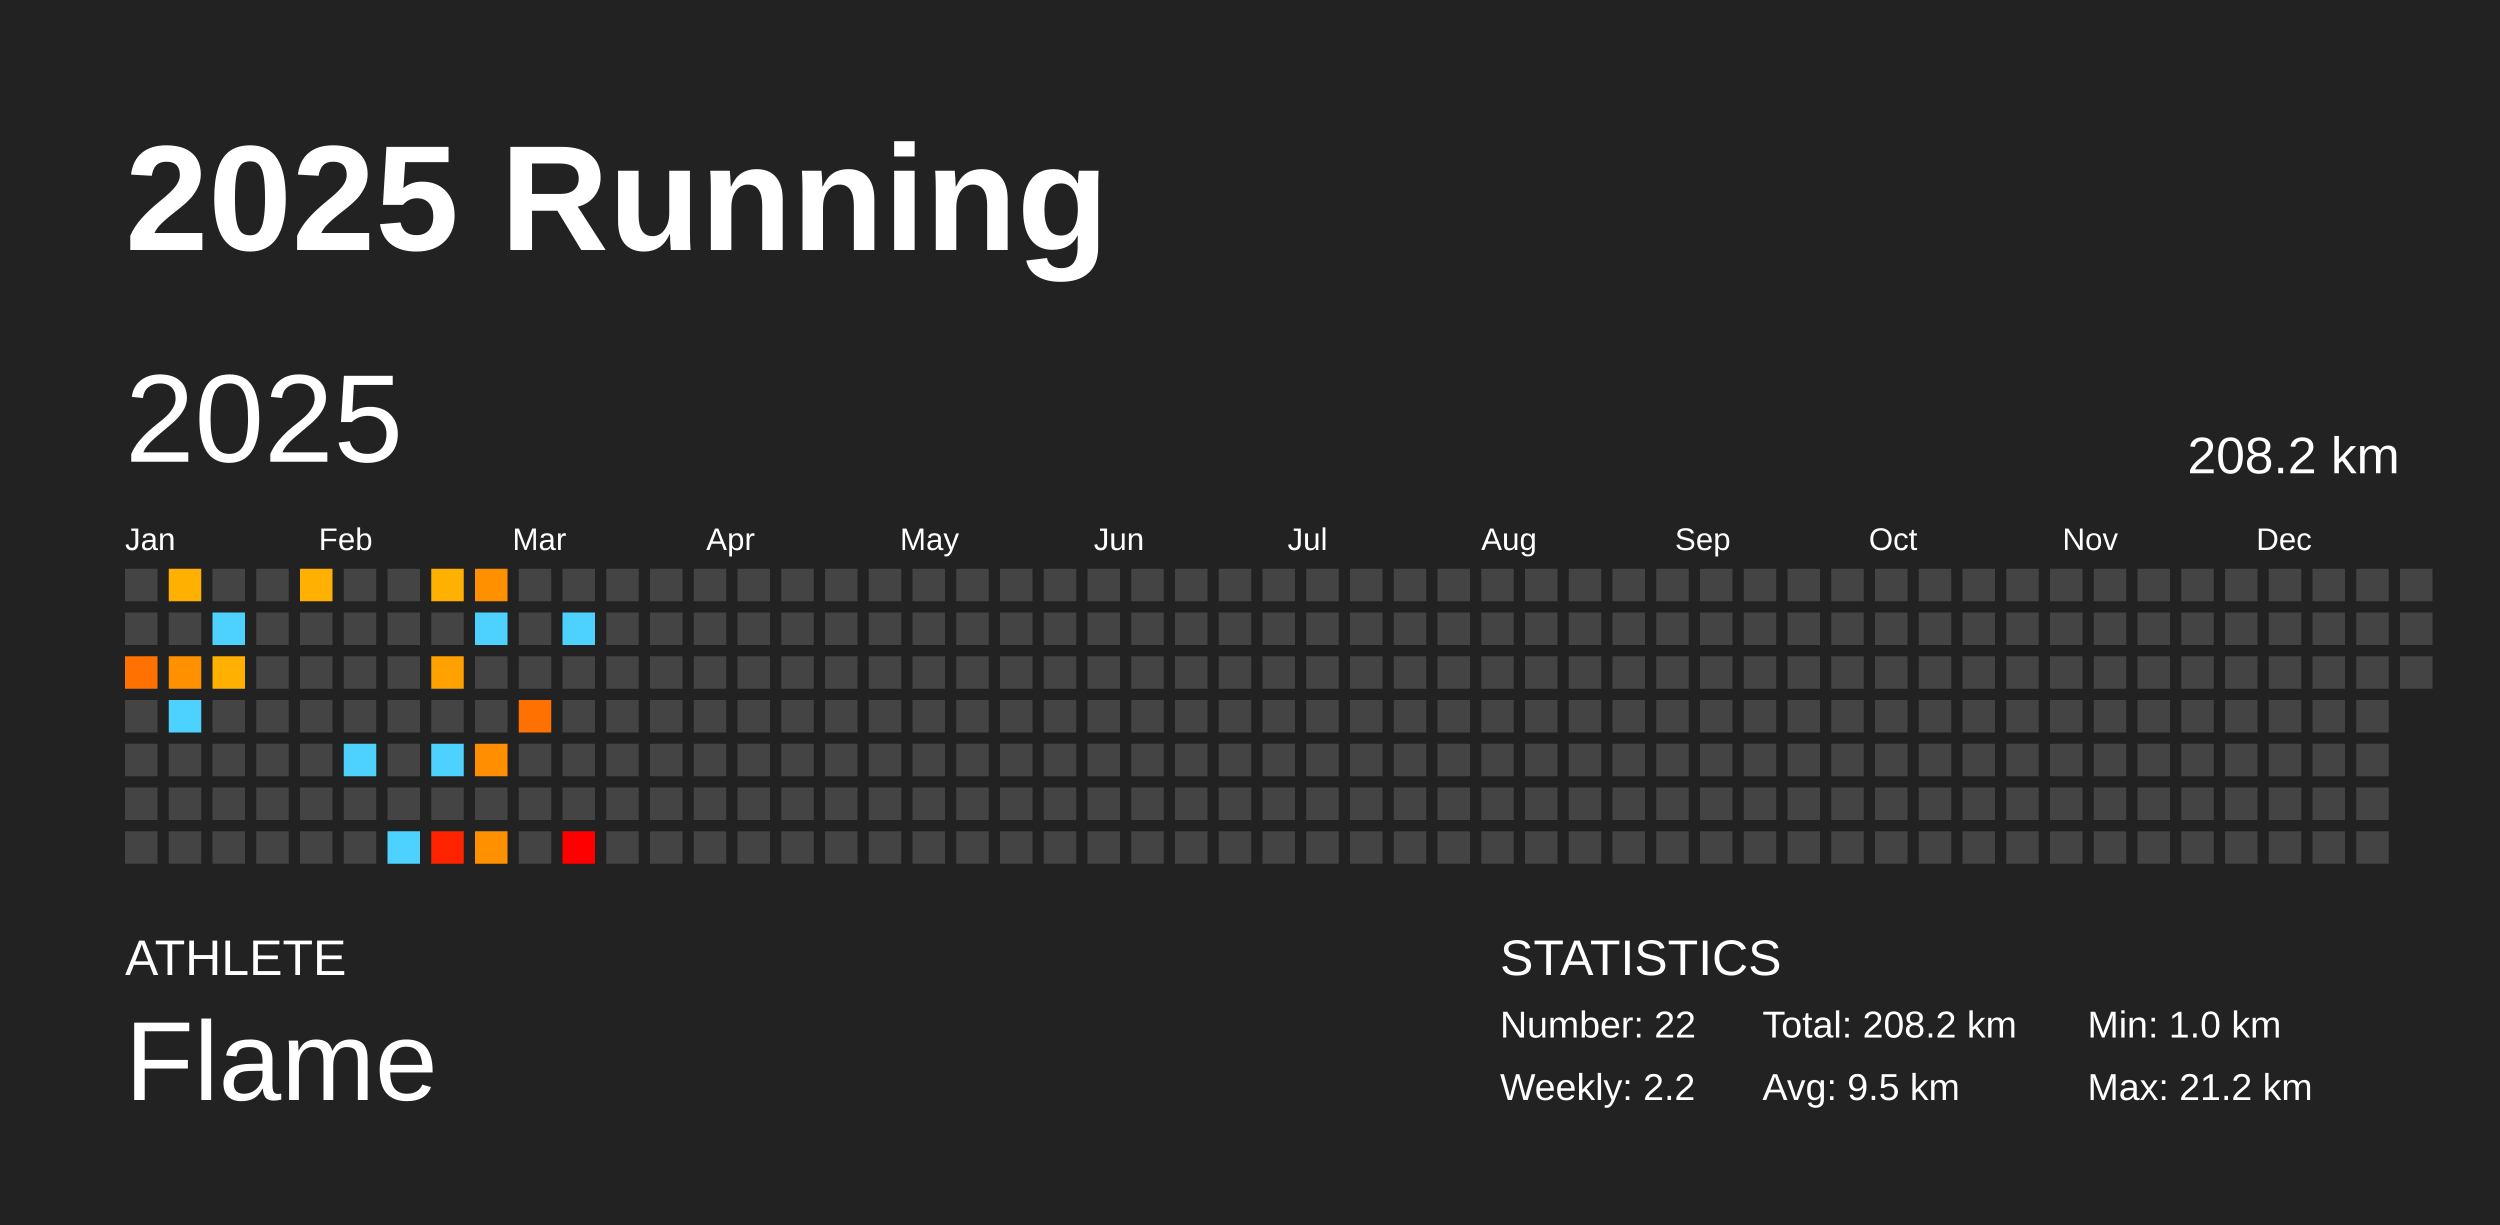
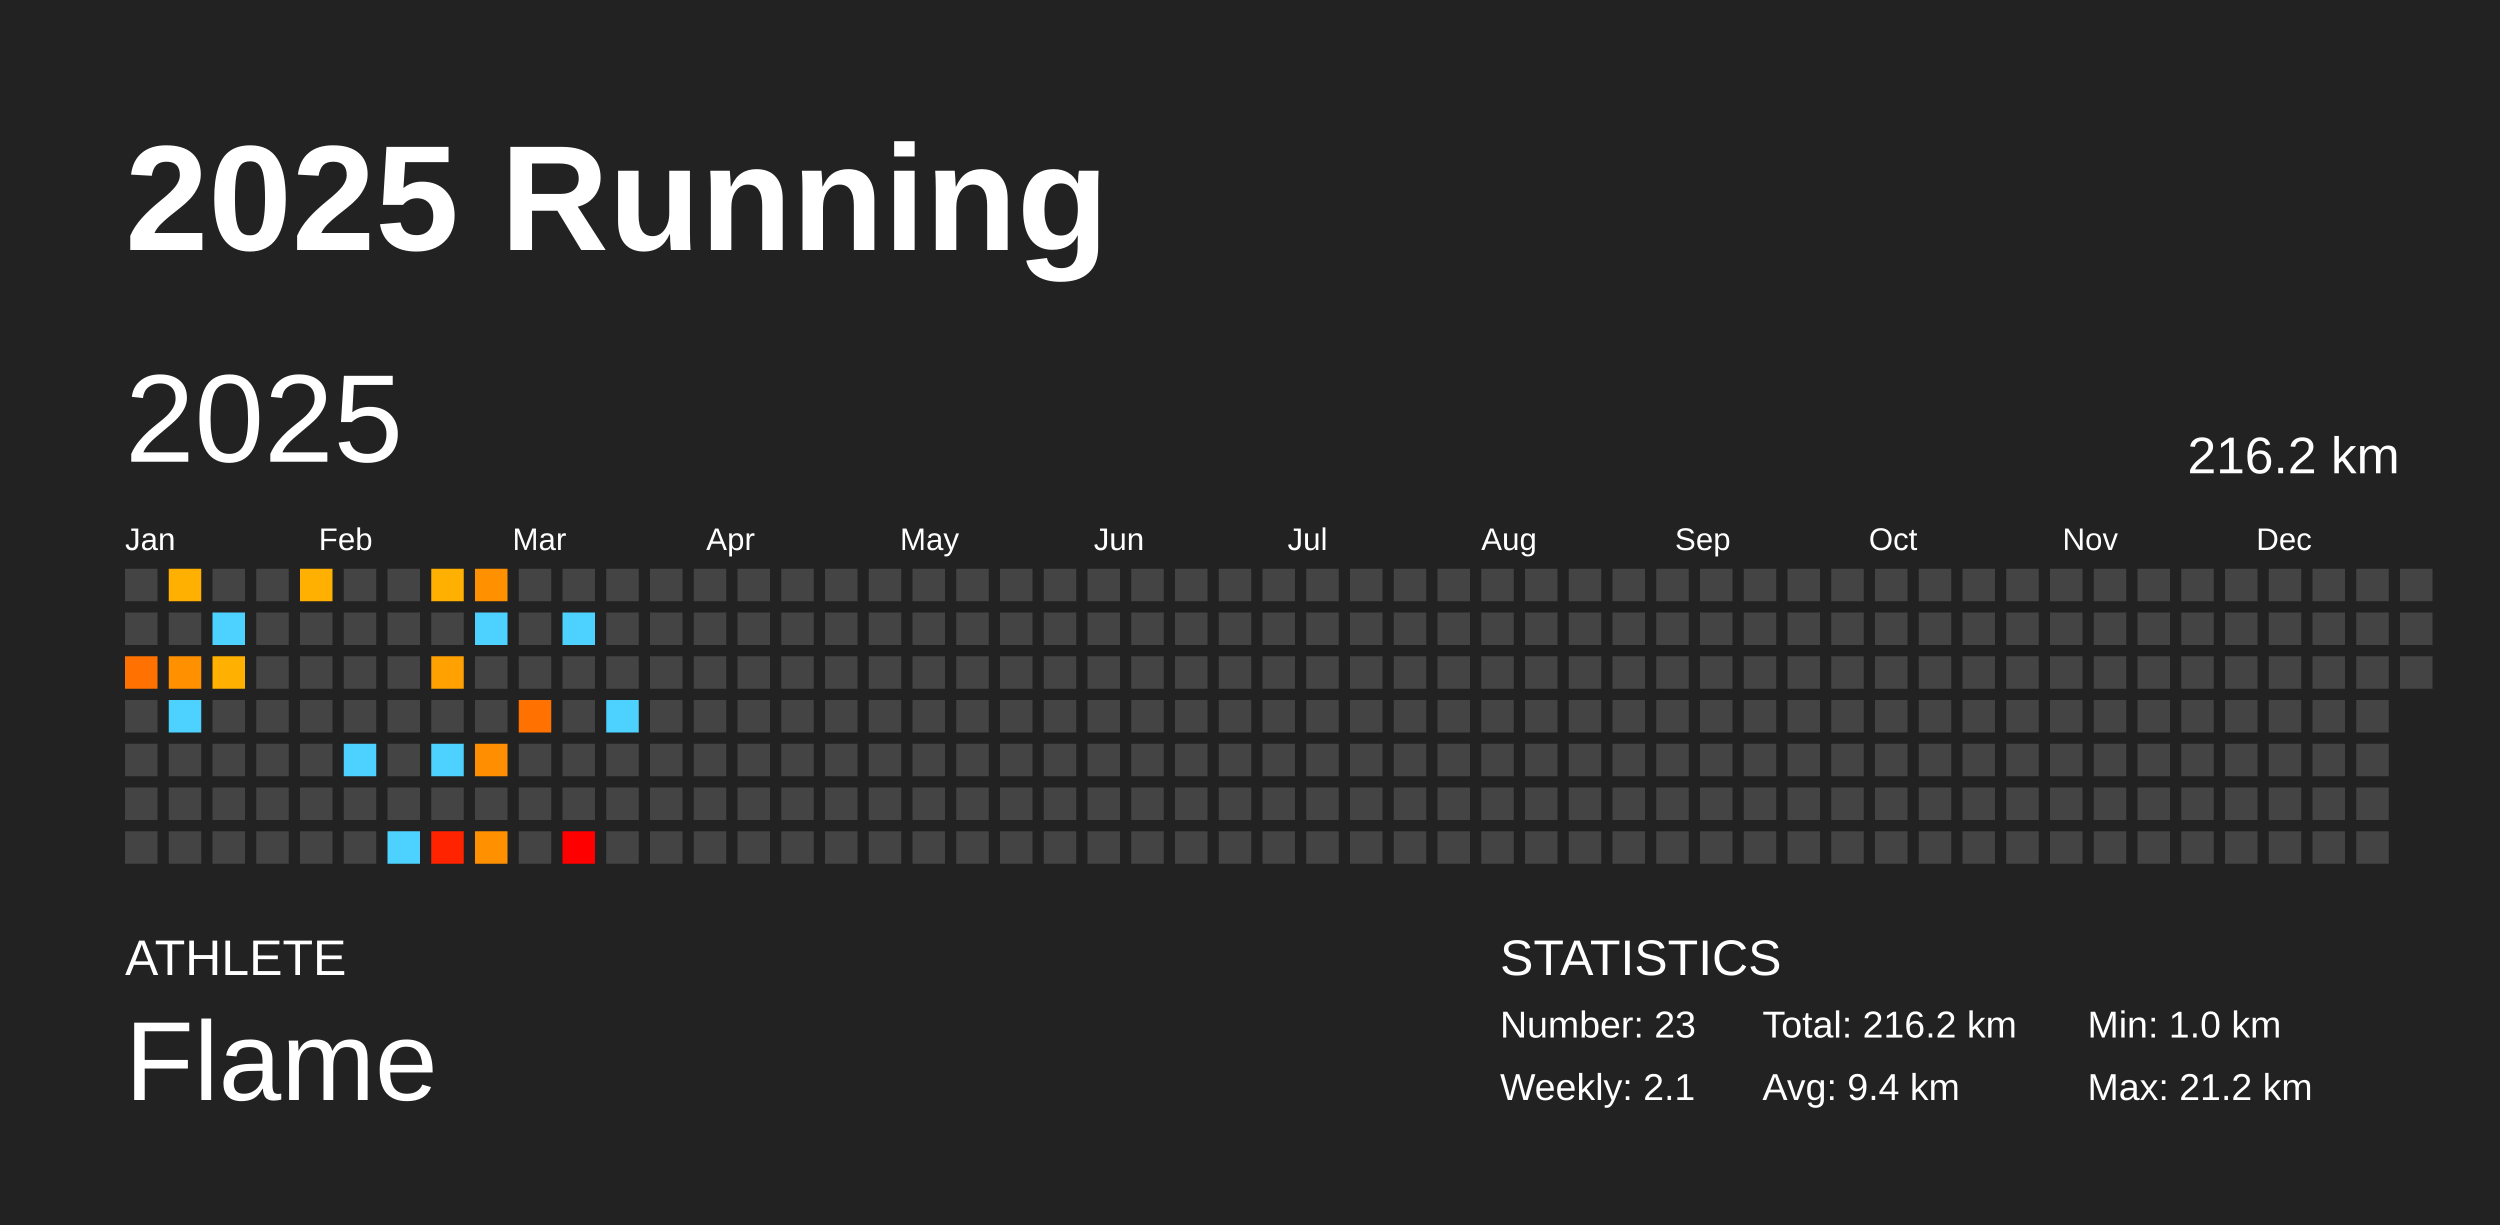
<svg xmlns="http://www.w3.org/2000/svg" baseProfile="full" height="98mm" version="1.1" viewBox="0,0,200,98" width="200mm">
  <defs />
  <rect fill="#222222" height="98" width="200" x="0" y="0" />
  <text fill="#FFFFFF" style="font-size:12px; font-family:Arial; font-weight:bold;" x="10" y="20">2025 Running</text>
  <text fill="#FFFFFF" style="font-size:4px; font-family:Arial" x="10" y="78">ATHLETE</text>
  <text fill="#FFFFFF" style="font-size:9px; font-family:Arial" x="10" y="88">Flame</text>
  <text fill="#FFFFFF" style="font-size:4px; font-family:Arial" x="120" y="78">STATISTICS</text>
-   <text fill="#FFFFFF" style="font-size:3px; font-family:Arial" x="120" y="83">Number: 22</text>
-   <text fill="#FFFFFF" style="font-size:3px; font-family:Arial" x="120" y="88">Weekly: 2.2</text>
-   <text fill="#FFFFFF" style="font-size:3px; font-family:Arial" x="141" y="83">Total: 208.2 km</text>
-   <text fill="#FFFFFF" style="font-size:3px; font-family:Arial" x="141" y="88">Avg: 9.5 km</text>
+   <text fill="#FFFFFF" style="font-size:3px; font-family:Arial" x="120" y="83">Number: 23</text>
+   <text fill="#FFFFFF" style="font-size:3px; font-family:Arial" x="120" y="88">Weekly: 2.1</text>
+   <text fill="#FFFFFF" style="font-size:3px; font-family:Arial" x="141" y="83">Total: 216.2 km</text>
+   <text fill="#FFFFFF" style="font-size:3px; font-family:Arial" x="141" y="88">Avg: 9.4 km</text>
  <text fill="#FFFFFF" style="font-size:3px; font-family:Arial" x="167" y="83">Min: 1.0 km</text>
  <text fill="#FFFFFF" style="font-size:3px; font-family:Arial" x="167" y="88">Max: 21.2 km</text>
  <text dominant-baseline="hanging" fill="#FFFFFF" style="font-size:10.0px; font-family:Arial;" x="10" y="30">2025</text>
-   <text dominant-baseline="hanging" fill="#FFFFFF" style="font-size:4.125px; font-family:Arial;" x="175" y="35">208.2 km</text>
+   <text dominant-baseline="hanging" fill="#FFFFFF" style="font-size:4.125px; font-family:Arial;" x="175" y="35">216.2 km</text>
  <text fill="#FFFFFF" style="font-size:2.5px; font-family:Arial" x="10.0" y="44">Jan</text>
  <text fill="#FFFFFF" style="font-size:2.5px; font-family:Arial" x="25.5" y="44">Feb</text>
  <text fill="#FFFFFF" style="font-size:2.5px; font-family:Arial" x="41.0" y="44">Mar</text>
  <text fill="#FFFFFF" style="font-size:2.5px; font-family:Arial" x="56.5" y="44">Apr</text>
  <text fill="#FFFFFF" style="font-size:2.5px; font-family:Arial" x="72.0" y="44">May</text>
  <text fill="#FFFFFF" style="font-size:2.5px; font-family:Arial" x="87.5" y="44">Jun</text>
  <text fill="#FFFFFF" style="font-size:2.5px; font-family:Arial" x="103.0" y="44">Jul</text>
  <text fill="#FFFFFF" style="font-size:2.5px; font-family:Arial" x="118.5" y="44">Aug</text>
  <text fill="#FFFFFF" style="font-size:2.5px; font-family:Arial" x="134.0" y="44">Sep</text>
  <text fill="#FFFFFF" style="font-size:2.5px; font-family:Arial" x="149.5" y="44">Oct</text>
  <text fill="#FFFFFF" style="font-size:2.5px; font-family:Arial" x="165.0" y="44">Nov</text>
  <text fill="#FFFFFF" style="font-size:2.5px; font-family:Arial" x="180.5" y="44">Dec</text>
  <rect fill="#444444" height="2.6" width="2.6" x="10.0" y="45.5" />
  <rect fill="#444444" height="2.6" width="2.6" x="10.0" y="49.0" />
  <rect fill="#ff7100" height="2.6" width="2.6" x="10.0" y="52.5" />
  <rect fill="#444444" height="2.6" width="2.6" x="10.0" y="56.0" />
  <rect fill="#444444" height="2.6" width="2.6" x="10.0" y="59.5" />
  <rect fill="#444444" height="2.6" width="2.6" x="10.0" y="63.0" />
  <rect fill="#444444" height="2.6" width="2.6" x="10.0" y="66.5" />
  <rect fill="#ffb000" height="2.6" width="2.6" x="13.5" y="45.5" />
  <rect fill="#444444" height="2.6" width="2.6" x="13.5" y="49.0" />
  <rect fill="#ff9100" height="2.6" width="2.6" x="13.5" y="52.5" />
  <rect fill="#4dd2ff" height="2.6" width="2.6" x="13.5" y="56.0" />
  <rect fill="#444444" height="2.6" width="2.6" x="13.5" y="59.5" />
  <rect fill="#444444" height="2.6" width="2.6" x="13.5" y="63.0" />
  <rect fill="#444444" height="2.6" width="2.6" x="13.5" y="66.5" />
  <rect fill="#444444" height="2.6" width="2.6" x="17.0" y="45.5" />
  <rect fill="#4dd2ff" height="2.6" width="2.6" x="17.0" y="49.0" />
  <rect fill="#ffb000" height="2.6" width="2.6" x="17.0" y="52.5" />
  <rect fill="#444444" height="2.6" width="2.6" x="17.0" y="56.0" />
  <rect fill="#444444" height="2.6" width="2.6" x="17.0" y="59.5" />
  <rect fill="#444444" height="2.6" width="2.6" x="17.0" y="63.0" />
  <rect fill="#444444" height="2.6" width="2.6" x="17.0" y="66.5" />
  <rect fill="#444444" height="2.6" width="2.6" x="20.5" y="45.5" />
  <rect fill="#444444" height="2.6" width="2.6" x="20.5" y="49.0" />
  <rect fill="#444444" height="2.6" width="2.6" x="20.5" y="52.5" />
  <rect fill="#444444" height="2.6" width="2.6" x="20.5" y="56.0" />
  <rect fill="#444444" height="2.6" width="2.6" x="20.5" y="59.5" />
  <rect fill="#444444" height="2.6" width="2.6" x="20.5" y="63.0" />
  <rect fill="#444444" height="2.6" width="2.6" x="20.5" y="66.5" />
  <rect fill="#ffb000" height="2.6" width="2.6" x="24.0" y="45.5" />
  <rect fill="#444444" height="2.6" width="2.6" x="24.0" y="49.0" />
  <rect fill="#444444" height="2.6" width="2.6" x="24.0" y="52.5" />
  <rect fill="#444444" height="2.6" width="2.6" x="24.0" y="56.0" />
  <rect fill="#444444" height="2.6" width="2.6" x="24.0" y="59.5" />
  <rect fill="#444444" height="2.6" width="2.6" x="24.0" y="63.0" />
  <rect fill="#444444" height="2.6" width="2.6" x="24.0" y="66.5" />
  <rect fill="#444444" height="2.6" width="2.6" x="27.5" y="45.5" />
  <rect fill="#444444" height="2.6" width="2.6" x="27.5" y="49.0" />
  <rect fill="#444444" height="2.6" width="2.6" x="27.5" y="52.5" />
  <rect fill="#444444" height="2.6" width="2.6" x="27.5" y="56.0" />
  <rect fill="#4dd2ff" height="2.6" width="2.6" x="27.5" y="59.5" />
  <rect fill="#444444" height="2.6" width="2.6" x="27.5" y="63.0" />
  <rect fill="#444444" height="2.6" width="2.6" x="27.5" y="66.5" />
  <rect fill="#444444" height="2.6" width="2.6" x="31.0" y="45.5" />
  <rect fill="#444444" height="2.6" width="2.6" x="31.0" y="49.0" />
  <rect fill="#444444" height="2.6" width="2.6" x="31.0" y="52.5" />
  <rect fill="#444444" height="2.6" width="2.6" x="31.0" y="56.0" />
  <rect fill="#444444" height="2.6" width="2.6" x="31.0" y="59.5" />
  <rect fill="#444444" height="2.6" width="2.6" x="31.0" y="63.0" />
  <rect fill="#4dd2ff" height="2.6" width="2.6" x="31.0" y="66.5" />
  <rect fill="#ffb000" height="2.6" width="2.6" x="34.5" y="45.5" />
  <rect fill="#444444" height="2.6" width="2.6" x="34.5" y="49.0" />
  <rect fill="#ffa100" height="2.6" width="2.6" x="34.5" y="52.5" />
  <rect fill="#444444" height="2.6" width="2.6" x="34.5" y="56.0" />
  <rect fill="#4dd2ff" height="2.6" width="2.6" x="34.5" y="59.5" />
  <rect fill="#444444" height="2.6" width="2.6" x="34.5" y="63.0" />
  <rect fill="#ff2300" height="2.6" width="2.6" x="34.5" y="66.5" />
  <rect fill="#ff9100" height="2.6" width="2.6" x="38.0" y="45.5" />
  <rect fill="#4dd2ff" height="2.6" width="2.6" x="38.0" y="49.0" />
  <rect fill="#444444" height="2.6" width="2.6" x="38.0" y="52.5" />
  <rect fill="#444444" height="2.6" width="2.6" x="38.0" y="56.0" />
  <rect fill="#ff8e00" height="2.6" width="2.6" x="38.0" y="59.5" />
  <rect fill="#444444" height="2.6" width="2.6" x="38.0" y="63.0" />
  <rect fill="#ff9100" height="2.6" width="2.6" x="38.0" y="66.5" />
  <rect fill="#444444" height="2.6" width="2.6" x="41.5" y="45.5" />
  <rect fill="#444444" height="2.6" width="2.6" x="41.5" y="49.0" />
  <rect fill="#444444" height="2.6" width="2.6" x="41.5" y="52.5" />
  <rect fill="#ff7100" height="2.6" width="2.6" x="41.5" y="56.0" />
  <rect fill="#444444" height="2.6" width="2.6" x="41.5" y="59.5" />
  <rect fill="#444444" height="2.6" width="2.6" x="41.5" y="63.0" />
  <rect fill="#444444" height="2.6" width="2.6" x="41.5" y="66.5" />
  <rect fill="#444444" height="2.6" width="2.6" x="45.0" y="45.5" />
  <rect fill="#4dd2ff" height="2.6" width="2.6" x="45.0" y="49.0" />
  <rect fill="#444444" height="2.6" width="2.6" x="45.0" y="52.5" />
  <rect fill="#444444" height="2.6" width="2.6" x="45.0" y="56.0" />
  <rect fill="#444444" height="2.6" width="2.6" x="45.0" y="59.5" />
  <rect fill="#444444" height="2.6" width="2.6" x="45.0" y="63.0" />
  <rect fill="red" height="2.6" width="2.6" x="45.0" y="66.5" />
  <rect fill="#444444" height="2.6" width="2.6" x="48.5" y="45.5" />
  <rect fill="#444444" height="2.6" width="2.6" x="48.5" y="49.0" />
  <rect fill="#444444" height="2.6" width="2.6" x="48.5" y="52.5" />
-   <rect fill="#444444" height="2.6" width="2.6" x="48.5" y="56.0" />
+   <rect fill="#4dd2ff" height="2.6" width="2.6" x="48.5" y="56.0" />
  <rect fill="#444444" height="2.6" width="2.6" x="48.5" y="59.5" />
  <rect fill="#444444" height="2.6" width="2.6" x="48.5" y="63.0" />
  <rect fill="#444444" height="2.6" width="2.6" x="48.5" y="66.5" />
  <rect fill="#444444" height="2.6" width="2.6" x="52.0" y="45.5" />
  <rect fill="#444444" height="2.6" width="2.6" x="52.0" y="49.0" />
  <rect fill="#444444" height="2.6" width="2.6" x="52.0" y="52.5" />
  <rect fill="#444444" height="2.6" width="2.6" x="52.0" y="56.0" />
  <rect fill="#444444" height="2.6" width="2.6" x="52.0" y="59.5" />
  <rect fill="#444444" height="2.6" width="2.6" x="52.0" y="63.0" />
  <rect fill="#444444" height="2.6" width="2.6" x="52.0" y="66.5" />
  <rect fill="#444444" height="2.6" width="2.6" x="55.5" y="45.5" />
  <rect fill="#444444" height="2.6" width="2.6" x="55.5" y="49.0" />
  <rect fill="#444444" height="2.6" width="2.6" x="55.5" y="52.5" />
  <rect fill="#444444" height="2.6" width="2.6" x="55.5" y="56.0" />
  <rect fill="#444444" height="2.6" width="2.6" x="55.5" y="59.5" />
  <rect fill="#444444" height="2.6" width="2.6" x="55.5" y="63.0" />
  <rect fill="#444444" height="2.6" width="2.6" x="55.5" y="66.5" />
  <rect fill="#444444" height="2.6" width="2.6" x="59.0" y="45.5" />
  <rect fill="#444444" height="2.6" width="2.6" x="59.0" y="49.0" />
  <rect fill="#444444" height="2.6" width="2.6" x="59.0" y="52.5" />
  <rect fill="#444444" height="2.6" width="2.6" x="59.0" y="56.0" />
  <rect fill="#444444" height="2.6" width="2.6" x="59.0" y="59.5" />
  <rect fill="#444444" height="2.6" width="2.6" x="59.0" y="63.0" />
  <rect fill="#444444" height="2.6" width="2.6" x="59.0" y="66.5" />
  <rect fill="#444444" height="2.6" width="2.6" x="62.5" y="45.5" />
  <rect fill="#444444" height="2.6" width="2.6" x="62.5" y="49.0" />
  <rect fill="#444444" height="2.6" width="2.6" x="62.5" y="52.5" />
  <rect fill="#444444" height="2.6" width="2.6" x="62.5" y="56.0" />
  <rect fill="#444444" height="2.6" width="2.6" x="62.5" y="59.5" />
  <rect fill="#444444" height="2.6" width="2.6" x="62.5" y="63.0" />
  <rect fill="#444444" height="2.6" width="2.6" x="62.5" y="66.5" />
  <rect fill="#444444" height="2.6" width="2.6" x="66.0" y="45.5" />
  <rect fill="#444444" height="2.6" width="2.6" x="66.0" y="49.0" />
  <rect fill="#444444" height="2.6" width="2.6" x="66.0" y="52.5" />
  <rect fill="#444444" height="2.6" width="2.6" x="66.0" y="56.0" />
  <rect fill="#444444" height="2.6" width="2.6" x="66.0" y="59.5" />
  <rect fill="#444444" height="2.6" width="2.6" x="66.0" y="63.0" />
  <rect fill="#444444" height="2.6" width="2.6" x="66.0" y="66.5" />
  <rect fill="#444444" height="2.6" width="2.6" x="69.5" y="45.5" />
  <rect fill="#444444" height="2.6" width="2.6" x="69.5" y="49.0" />
  <rect fill="#444444" height="2.6" width="2.6" x="69.5" y="52.5" />
  <rect fill="#444444" height="2.6" width="2.6" x="69.5" y="56.0" />
  <rect fill="#444444" height="2.6" width="2.6" x="69.5" y="59.5" />
  <rect fill="#444444" height="2.6" width="2.6" x="69.5" y="63.0" />
  <rect fill="#444444" height="2.6" width="2.6" x="69.5" y="66.5" />
  <rect fill="#444444" height="2.6" width="2.6" x="73.0" y="45.5" />
  <rect fill="#444444" height="2.6" width="2.6" x="73.0" y="49.0" />
  <rect fill="#444444" height="2.6" width="2.6" x="73.0" y="52.5" />
  <rect fill="#444444" height="2.6" width="2.6" x="73.0" y="56.0" />
  <rect fill="#444444" height="2.6" width="2.6" x="73.0" y="59.5" />
  <rect fill="#444444" height="2.6" width="2.6" x="73.0" y="63.0" />
  <rect fill="#444444" height="2.6" width="2.6" x="73.0" y="66.5" />
  <rect fill="#444444" height="2.6" width="2.6" x="76.5" y="45.5" />
  <rect fill="#444444" height="2.6" width="2.6" x="76.5" y="49.0" />
  <rect fill="#444444" height="2.6" width="2.6" x="76.5" y="52.5" />
  <rect fill="#444444" height="2.6" width="2.6" x="76.5" y="56.0" />
  <rect fill="#444444" height="2.6" width="2.6" x="76.5" y="59.5" />
  <rect fill="#444444" height="2.6" width="2.6" x="76.5" y="63.0" />
  <rect fill="#444444" height="2.6" width="2.6" x="76.5" y="66.5" />
  <rect fill="#444444" height="2.6" width="2.6" x="80.0" y="45.5" />
  <rect fill="#444444" height="2.6" width="2.6" x="80.0" y="49.0" />
  <rect fill="#444444" height="2.6" width="2.6" x="80.0" y="52.5" />
  <rect fill="#444444" height="2.6" width="2.6" x="80.0" y="56.0" />
  <rect fill="#444444" height="2.6" width="2.6" x="80.0" y="59.5" />
  <rect fill="#444444" height="2.6" width="2.6" x="80.0" y="63.0" />
  <rect fill="#444444" height="2.6" width="2.6" x="80.0" y="66.5" />
  <rect fill="#444444" height="2.6" width="2.6" x="83.5" y="45.5" />
  <rect fill="#444444" height="2.6" width="2.6" x="83.5" y="49.0" />
  <rect fill="#444444" height="2.6" width="2.6" x="83.5" y="52.5" />
  <rect fill="#444444" height="2.6" width="2.6" x="83.5" y="56.0" />
  <rect fill="#444444" height="2.6" width="2.6" x="83.5" y="59.5" />
  <rect fill="#444444" height="2.6" width="2.6" x="83.5" y="63.0" />
  <rect fill="#444444" height="2.6" width="2.6" x="83.5" y="66.5" />
  <rect fill="#444444" height="2.6" width="2.6" x="87.0" y="45.5" />
  <rect fill="#444444" height="2.6" width="2.6" x="87.0" y="49.0" />
  <rect fill="#444444" height="2.6" width="2.6" x="87.0" y="52.5" />
  <rect fill="#444444" height="2.6" width="2.6" x="87.0" y="56.0" />
  <rect fill="#444444" height="2.6" width="2.6" x="87.0" y="59.5" />
  <rect fill="#444444" height="2.6" width="2.6" x="87.0" y="63.0" />
  <rect fill="#444444" height="2.6" width="2.6" x="87.0" y="66.5" />
  <rect fill="#444444" height="2.6" width="2.6" x="90.5" y="45.5" />
  <rect fill="#444444" height="2.6" width="2.6" x="90.5" y="49.0" />
  <rect fill="#444444" height="2.6" width="2.6" x="90.5" y="52.5" />
  <rect fill="#444444" height="2.6" width="2.6" x="90.5" y="56.0" />
  <rect fill="#444444" height="2.6" width="2.6" x="90.5" y="59.5" />
  <rect fill="#444444" height="2.6" width="2.6" x="90.5" y="63.0" />
  <rect fill="#444444" height="2.6" width="2.6" x="90.5" y="66.5" />
  <rect fill="#444444" height="2.6" width="2.6" x="94.0" y="45.5" />
  <rect fill="#444444" height="2.6" width="2.6" x="94.0" y="49.0" />
  <rect fill="#444444" height="2.6" width="2.6" x="94.0" y="52.5" />
  <rect fill="#444444" height="2.6" width="2.6" x="94.0" y="56.0" />
  <rect fill="#444444" height="2.6" width="2.6" x="94.0" y="59.5" />
  <rect fill="#444444" height="2.6" width="2.6" x="94.0" y="63.0" />
  <rect fill="#444444" height="2.6" width="2.6" x="94.0" y="66.5" />
  <rect fill="#444444" height="2.6" width="2.6" x="97.5" y="45.5" />
  <rect fill="#444444" height="2.6" width="2.6" x="97.5" y="49.0" />
  <rect fill="#444444" height="2.6" width="2.6" x="97.5" y="52.5" />
  <rect fill="#444444" height="2.6" width="2.6" x="97.5" y="56.0" />
  <rect fill="#444444" height="2.6" width="2.6" x="97.5" y="59.5" />
  <rect fill="#444444" height="2.6" width="2.6" x="97.5" y="63.0" />
  <rect fill="#444444" height="2.6" width="2.6" x="97.5" y="66.5" />
  <rect fill="#444444" height="2.6" width="2.6" x="101.0" y="45.5" />
  <rect fill="#444444" height="2.6" width="2.6" x="101.0" y="49.0" />
  <rect fill="#444444" height="2.6" width="2.6" x="101.0" y="52.5" />
  <rect fill="#444444" height="2.6" width="2.6" x="101.0" y="56.0" />
  <rect fill="#444444" height="2.6" width="2.6" x="101.0" y="59.5" />
  <rect fill="#444444" height="2.6" width="2.6" x="101.0" y="63.0" />
  <rect fill="#444444" height="2.6" width="2.6" x="101.0" y="66.5" />
  <rect fill="#444444" height="2.6" width="2.6" x="104.5" y="45.5" />
  <rect fill="#444444" height="2.6" width="2.6" x="104.5" y="49.0" />
  <rect fill="#444444" height="2.6" width="2.6" x="104.5" y="52.5" />
  <rect fill="#444444" height="2.6" width="2.6" x="104.5" y="56.0" />
  <rect fill="#444444" height="2.6" width="2.6" x="104.5" y="59.5" />
  <rect fill="#444444" height="2.6" width="2.6" x="104.5" y="63.0" />
  <rect fill="#444444" height="2.6" width="2.6" x="104.5" y="66.5" />
  <rect fill="#444444" height="2.6" width="2.6" x="108.0" y="45.5" />
  <rect fill="#444444" height="2.6" width="2.6" x="108.0" y="49.0" />
  <rect fill="#444444" height="2.6" width="2.6" x="108.0" y="52.5" />
  <rect fill="#444444" height="2.6" width="2.6" x="108.0" y="56.0" />
  <rect fill="#444444" height="2.6" width="2.6" x="108.0" y="59.5" />
  <rect fill="#444444" height="2.6" width="2.6" x="108.0" y="63.0" />
  <rect fill="#444444" height="2.6" width="2.6" x="108.0" y="66.5" />
  <rect fill="#444444" height="2.6" width="2.6" x="111.5" y="45.5" />
  <rect fill="#444444" height="2.6" width="2.6" x="111.5" y="49.0" />
  <rect fill="#444444" height="2.6" width="2.6" x="111.5" y="52.5" />
  <rect fill="#444444" height="2.6" width="2.6" x="111.5" y="56.0" />
  <rect fill="#444444" height="2.6" width="2.6" x="111.5" y="59.5" />
  <rect fill="#444444" height="2.6" width="2.6" x="111.5" y="63.0" />
  <rect fill="#444444" height="2.6" width="2.6" x="111.5" y="66.5" />
  <rect fill="#444444" height="2.6" width="2.6" x="115.0" y="45.5" />
  <rect fill="#444444" height="2.6" width="2.6" x="115.0" y="49.0" />
  <rect fill="#444444" height="2.6" width="2.6" x="115.0" y="52.5" />
  <rect fill="#444444" height="2.6" width="2.6" x="115.0" y="56.0" />
  <rect fill="#444444" height="2.6" width="2.6" x="115.0" y="59.5" />
  <rect fill="#444444" height="2.6" width="2.6" x="115.0" y="63.0" />
  <rect fill="#444444" height="2.6" width="2.6" x="115.0" y="66.5" />
  <rect fill="#444444" height="2.6" width="2.6" x="118.5" y="45.5" />
  <rect fill="#444444" height="2.6" width="2.6" x="118.5" y="49.0" />
  <rect fill="#444444" height="2.6" width="2.6" x="118.5" y="52.5" />
  <rect fill="#444444" height="2.6" width="2.6" x="118.5" y="56.0" />
  <rect fill="#444444" height="2.6" width="2.6" x="118.5" y="59.5" />
  <rect fill="#444444" height="2.6" width="2.6" x="118.5" y="63.0" />
  <rect fill="#444444" height="2.6" width="2.6" x="118.5" y="66.5" />
  <rect fill="#444444" height="2.6" width="2.6" x="122.0" y="45.5" />
  <rect fill="#444444" height="2.6" width="2.6" x="122.0" y="49.0" />
  <rect fill="#444444" height="2.6" width="2.6" x="122.0" y="52.5" />
  <rect fill="#444444" height="2.6" width="2.6" x="122.0" y="56.0" />
  <rect fill="#444444" height="2.6" width="2.6" x="122.0" y="59.5" />
  <rect fill="#444444" height="2.6" width="2.6" x="122.0" y="63.0" />
  <rect fill="#444444" height="2.6" width="2.6" x="122.0" y="66.5" />
  <rect fill="#444444" height="2.6" width="2.6" x="125.5" y="45.5" />
  <rect fill="#444444" height="2.6" width="2.6" x="125.5" y="49.0" />
  <rect fill="#444444" height="2.6" width="2.6" x="125.5" y="52.5" />
  <rect fill="#444444" height="2.6" width="2.6" x="125.5" y="56.0" />
  <rect fill="#444444" height="2.6" width="2.6" x="125.5" y="59.5" />
  <rect fill="#444444" height="2.6" width="2.6" x="125.5" y="63.0" />
  <rect fill="#444444" height="2.6" width="2.6" x="125.5" y="66.5" />
  <rect fill="#444444" height="2.6" width="2.6" x="129.0" y="45.5" />
  <rect fill="#444444" height="2.6" width="2.6" x="129.0" y="49.0" />
  <rect fill="#444444" height="2.6" width="2.6" x="129.0" y="52.5" />
  <rect fill="#444444" height="2.6" width="2.6" x="129.0" y="56.0" />
  <rect fill="#444444" height="2.6" width="2.6" x="129.0" y="59.5" />
  <rect fill="#444444" height="2.6" width="2.6" x="129.0" y="63.0" />
  <rect fill="#444444" height="2.6" width="2.6" x="129.0" y="66.5" />
  <rect fill="#444444" height="2.6" width="2.6" x="132.5" y="45.5" />
  <rect fill="#444444" height="2.6" width="2.6" x="132.5" y="49.0" />
  <rect fill="#444444" height="2.6" width="2.6" x="132.5" y="52.5" />
  <rect fill="#444444" height="2.6" width="2.6" x="132.5" y="56.0" />
  <rect fill="#444444" height="2.6" width="2.6" x="132.5" y="59.5" />
  <rect fill="#444444" height="2.6" width="2.6" x="132.5" y="63.0" />
  <rect fill="#444444" height="2.6" width="2.6" x="132.5" y="66.5" />
  <rect fill="#444444" height="2.6" width="2.6" x="136.0" y="45.5" />
  <rect fill="#444444" height="2.6" width="2.6" x="136.0" y="49.0" />
  <rect fill="#444444" height="2.6" width="2.6" x="136.0" y="52.5" />
  <rect fill="#444444" height="2.6" width="2.6" x="136.0" y="56.0" />
  <rect fill="#444444" height="2.6" width="2.6" x="136.0" y="59.5" />
  <rect fill="#444444" height="2.6" width="2.6" x="136.0" y="63.0" />
  <rect fill="#444444" height="2.6" width="2.6" x="136.0" y="66.5" />
  <rect fill="#444444" height="2.6" width="2.6" x="139.5" y="45.5" />
  <rect fill="#444444" height="2.6" width="2.6" x="139.5" y="49.0" />
  <rect fill="#444444" height="2.6" width="2.6" x="139.5" y="52.5" />
  <rect fill="#444444" height="2.6" width="2.6" x="139.5" y="56.0" />
  <rect fill="#444444" height="2.6" width="2.6" x="139.5" y="59.5" />
  <rect fill="#444444" height="2.6" width="2.6" x="139.5" y="63.0" />
  <rect fill="#444444" height="2.6" width="2.6" x="139.5" y="66.5" />
  <rect fill="#444444" height="2.6" width="2.6" x="143.0" y="45.5" />
  <rect fill="#444444" height="2.6" width="2.6" x="143.0" y="49.0" />
  <rect fill="#444444" height="2.6" width="2.6" x="143.0" y="52.5" />
  <rect fill="#444444" height="2.6" width="2.6" x="143.0" y="56.0" />
  <rect fill="#444444" height="2.6" width="2.6" x="143.0" y="59.5" />
  <rect fill="#444444" height="2.6" width="2.6" x="143.0" y="63.0" />
  <rect fill="#444444" height="2.6" width="2.6" x="143.0" y="66.5" />
  <rect fill="#444444" height="2.6" width="2.6" x="146.5" y="45.5" />
  <rect fill="#444444" height="2.6" width="2.6" x="146.5" y="49.0" />
  <rect fill="#444444" height="2.6" width="2.6" x="146.5" y="52.5" />
  <rect fill="#444444" height="2.6" width="2.6" x="146.5" y="56.0" />
  <rect fill="#444444" height="2.6" width="2.6" x="146.5" y="59.5" />
  <rect fill="#444444" height="2.6" width="2.6" x="146.5" y="63.0" />
  <rect fill="#444444" height="2.6" width="2.6" x="146.5" y="66.5" />
  <rect fill="#444444" height="2.6" width="2.6" x="150.0" y="45.5" />
  <rect fill="#444444" height="2.6" width="2.6" x="150.0" y="49.0" />
  <rect fill="#444444" height="2.6" width="2.6" x="150.0" y="52.5" />
  <rect fill="#444444" height="2.6" width="2.6" x="150.0" y="56.0" />
  <rect fill="#444444" height="2.6" width="2.6" x="150.0" y="59.5" />
  <rect fill="#444444" height="2.6" width="2.6" x="150.0" y="63.0" />
  <rect fill="#444444" height="2.6" width="2.6" x="150.0" y="66.5" />
  <rect fill="#444444" height="2.6" width="2.6" x="153.5" y="45.5" />
  <rect fill="#444444" height="2.6" width="2.6" x="153.5" y="49.0" />
  <rect fill="#444444" height="2.6" width="2.6" x="153.5" y="52.5" />
  <rect fill="#444444" height="2.6" width="2.6" x="153.5" y="56.0" />
  <rect fill="#444444" height="2.6" width="2.6" x="153.5" y="59.5" />
  <rect fill="#444444" height="2.6" width="2.6" x="153.5" y="63.0" />
  <rect fill="#444444" height="2.6" width="2.6" x="153.5" y="66.5" />
  <rect fill="#444444" height="2.6" width="2.6" x="157.0" y="45.5" />
  <rect fill="#444444" height="2.6" width="2.6" x="157.0" y="49.0" />
  <rect fill="#444444" height="2.6" width="2.6" x="157.0" y="52.5" />
  <rect fill="#444444" height="2.6" width="2.6" x="157.0" y="56.0" />
  <rect fill="#444444" height="2.6" width="2.6" x="157.0" y="59.5" />
  <rect fill="#444444" height="2.6" width="2.6" x="157.0" y="63.0" />
  <rect fill="#444444" height="2.6" width="2.6" x="157.0" y="66.5" />
  <rect fill="#444444" height="2.6" width="2.6" x="160.5" y="45.5" />
  <rect fill="#444444" height="2.6" width="2.6" x="160.5" y="49.0" />
  <rect fill="#444444" height="2.6" width="2.6" x="160.5" y="52.5" />
  <rect fill="#444444" height="2.6" width="2.6" x="160.5" y="56.0" />
  <rect fill="#444444" height="2.6" width="2.6" x="160.5" y="59.5" />
  <rect fill="#444444" height="2.6" width="2.6" x="160.5" y="63.0" />
  <rect fill="#444444" height="2.6" width="2.6" x="160.5" y="66.5" />
  <rect fill="#444444" height="2.6" width="2.6" x="164.0" y="45.5" />
  <rect fill="#444444" height="2.6" width="2.6" x="164.0" y="49.0" />
  <rect fill="#444444" height="2.6" width="2.6" x="164.0" y="52.5" />
  <rect fill="#444444" height="2.6" width="2.6" x="164.0" y="56.0" />
  <rect fill="#444444" height="2.6" width="2.6" x="164.0" y="59.5" />
  <rect fill="#444444" height="2.6" width="2.6" x="164.0" y="63.0" />
  <rect fill="#444444" height="2.6" width="2.6" x="164.0" y="66.5" />
  <rect fill="#444444" height="2.6" width="2.6" x="167.5" y="45.5" />
  <rect fill="#444444" height="2.6" width="2.6" x="167.5" y="49.0" />
  <rect fill="#444444" height="2.6" width="2.6" x="167.5" y="52.5" />
  <rect fill="#444444" height="2.6" width="2.6" x="167.5" y="56.0" />
  <rect fill="#444444" height="2.6" width="2.6" x="167.5" y="59.5" />
  <rect fill="#444444" height="2.6" width="2.6" x="167.5" y="63.0" />
  <rect fill="#444444" height="2.6" width="2.6" x="167.5" y="66.5" />
  <rect fill="#444444" height="2.6" width="2.6" x="171.0" y="45.5" />
  <rect fill="#444444" height="2.6" width="2.6" x="171.0" y="49.0" />
  <rect fill="#444444" height="2.6" width="2.6" x="171.0" y="52.5" />
  <rect fill="#444444" height="2.6" width="2.6" x="171.0" y="56.0" />
  <rect fill="#444444" height="2.6" width="2.6" x="171.0" y="59.5" />
  <rect fill="#444444" height="2.6" width="2.6" x="171.0" y="63.0" />
  <rect fill="#444444" height="2.6" width="2.6" x="171.0" y="66.5" />
  <rect fill="#444444" height="2.6" width="2.6" x="174.5" y="45.5" />
  <rect fill="#444444" height="2.6" width="2.6" x="174.5" y="49.0" />
  <rect fill="#444444" height="2.6" width="2.6" x="174.5" y="52.5" />
  <rect fill="#444444" height="2.6" width="2.6" x="174.5" y="56.0" />
  <rect fill="#444444" height="2.6" width="2.6" x="174.5" y="59.5" />
  <rect fill="#444444" height="2.6" width="2.6" x="174.5" y="63.0" />
  <rect fill="#444444" height="2.6" width="2.6" x="174.5" y="66.5" />
  <rect fill="#444444" height="2.6" width="2.6" x="178.0" y="45.5" />
  <rect fill="#444444" height="2.6" width="2.6" x="178.0" y="49.0" />
  <rect fill="#444444" height="2.6" width="2.6" x="178.0" y="52.5" />
  <rect fill="#444444" height="2.6" width="2.6" x="178.0" y="56.0" />
  <rect fill="#444444" height="2.6" width="2.6" x="178.0" y="59.5" />
  <rect fill="#444444" height="2.6" width="2.6" x="178.0" y="63.0" />
  <rect fill="#444444" height="2.6" width="2.6" x="178.0" y="66.5" />
  <rect fill="#444444" height="2.6" width="2.6" x="181.5" y="45.5" />
  <rect fill="#444444" height="2.6" width="2.6" x="181.5" y="49.0" />
  <rect fill="#444444" height="2.6" width="2.6" x="181.5" y="52.5" />
  <rect fill="#444444" height="2.6" width="2.6" x="181.5" y="56.0" />
  <rect fill="#444444" height="2.6" width="2.6" x="181.5" y="59.5" />
  <rect fill="#444444" height="2.6" width="2.6" x="181.5" y="63.0" />
  <rect fill="#444444" height="2.6" width="2.6" x="181.5" y="66.5" />
  <rect fill="#444444" height="2.6" width="2.6" x="185.0" y="45.5" />
  <rect fill="#444444" height="2.6" width="2.6" x="185.0" y="49.0" />
  <rect fill="#444444" height="2.6" width="2.6" x="185.0" y="52.5" />
  <rect fill="#444444" height="2.6" width="2.6" x="185.0" y="56.0" />
  <rect fill="#444444" height="2.6" width="2.6" x="185.0" y="59.5" />
  <rect fill="#444444" height="2.6" width="2.6" x="185.0" y="63.0" />
  <rect fill="#444444" height="2.6" width="2.6" x="185.0" y="66.5" />
  <rect fill="#444444" height="2.6" width="2.6" x="188.5" y="45.5" />
  <rect fill="#444444" height="2.6" width="2.6" x="188.5" y="49.0" />
  <rect fill="#444444" height="2.6" width="2.6" x="188.5" y="52.5" />
  <rect fill="#444444" height="2.6" width="2.6" x="188.5" y="56.0" />
  <rect fill="#444444" height="2.6" width="2.6" x="188.5" y="59.5" />
  <rect fill="#444444" height="2.6" width="2.6" x="188.5" y="63.0" />
  <rect fill="#444444" height="2.6" width="2.6" x="188.5" y="66.5" />
  <rect fill="#444444" height="2.6" width="2.6" x="192.0" y="45.5" />
  <rect fill="#444444" height="2.6" width="2.6" x="192.0" y="49.0" />
  <rect fill="#444444" height="2.6" width="2.6" x="192.0" y="52.5" />
</svg>
